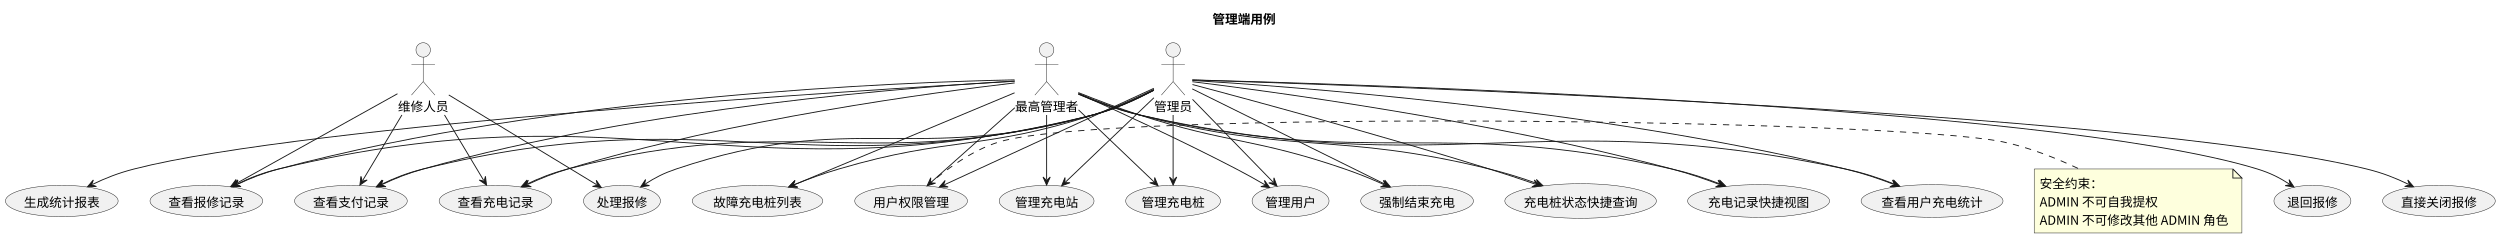
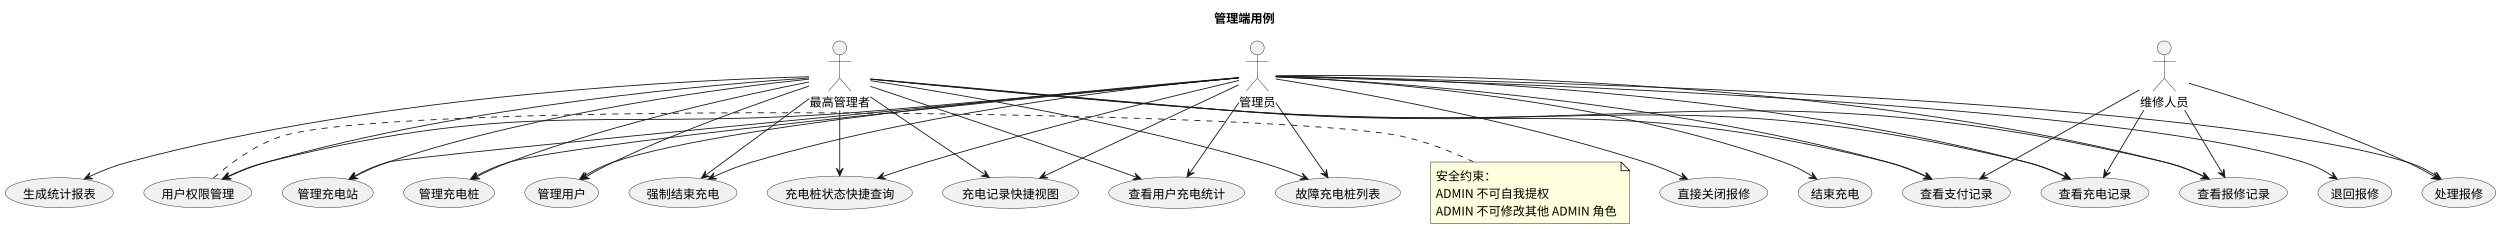
- <svg xmlns="http://www.w3.org/2000/svg" contentStyleType="text/css" data-diagram-type="DESCRIPTION" height="264px" preserveAspectRatio="none" style="width:2767px;height:264px;background:#FFFFFF;" version="1.1" viewBox="0 0 2767 264" width="2767px" zoomAndPan="magnify">
+ <svg xmlns="http://www.w3.org/2000/svg" contentStyleType="text/css" data-diagram-type="DESCRIPTION" height="264px" preserveAspectRatio="none" style="width:2886px;height:264px;background:#FFFFFF;" version="1.1" viewBox="0 0 2886 264" width="2886px" zoomAndPan="magnify">
  <defs />
  <g>
    <g class="title" data-source-line="3">
-       <text fill="#000000" font-family="Noto Sans CJK SC" font-size="14" font-weight="bold" lengthAdjust="spacing" textLength="70" x="1341.897" y="26.24">管理端用例</text>
+       <text fill="#000000" font-family="Noto Sans CJK SC" font-size="14" font-weight="bold" lengthAdjust="spacing" textLength="70" x="1401.498" y="26.24">管理端用例</text>
    </g>
    <g class="entity" data-entity="A" data-source-line="6" data-uid="ent0002" id="entity_A">
-       <ellipse cx="1298.4" cy="55.272" fill="#F1F1F1" rx="8" ry="8" style="stroke:#181818;stroke-width:0.5;" />
-       <path d="M1298.4,63.272 L1298.4,90.272 M1285.4,71.272 L1311.4,71.272 M1298.4,90.272 L1285.4,105.272 M1298.4,90.272 L1311.4,105.272" fill="none" style="stroke:#181818;stroke-width:0.5;" />
-       <text fill="#000000" font-family="Noto Sans CJK SC" font-size="14" lengthAdjust="spacing" textLength="42" x="1277.4" y="123.012">管理员</text>
+       <ellipse cx="1451.4" cy="55.272" fill="#F1F1F1" rx="8" ry="8" style="stroke:#181818;stroke-width:0.5;" />
+       <path d="M1451.4,63.272 L1451.4,90.272 M1438.4,71.272 L1464.4,71.272 M1451.4,90.272 L1438.4,105.272 M1451.4,90.272 L1464.4,105.272" fill="none" style="stroke:#181818;stroke-width:0.5;" />
+       <text fill="#000000" font-family="Noto Sans CJK SC" font-size="14" lengthAdjust="spacing" textLength="42" x="1430.4" y="123.012">管理员</text>
    </g>
    <g class="entity" data-entity="SA" data-source-line="7" data-uid="ent0003" id="entity_SA">
-       <ellipse cx="1158.4" cy="55.272" fill="#F1F1F1" rx="8" ry="8" style="stroke:#181818;stroke-width:0.5;" />
-       <path d="M1158.4,63.272 L1158.4,90.272 M1145.4,71.272 L1171.4,71.272 M1158.4,90.272 L1145.4,105.272 M1158.4,90.272 L1171.4,105.272" fill="none" style="stroke:#181818;stroke-width:0.5;" />
-       <text fill="#000000" font-family="Noto Sans CJK SC" font-size="14" lengthAdjust="spacing" textLength="70" x="1123.4" y="123.012">最高管理者</text>
+       <ellipse cx="969.4" cy="55.272" fill="#F1F1F1" rx="8" ry="8" style="stroke:#181818;stroke-width:0.5;" />
+       <path d="M969.4,63.272 L969.4,90.272 M956.4,71.272 L982.4,71.272 M969.4,90.272 L956.4,105.272 M969.4,90.272 L982.4,105.272" fill="none" style="stroke:#181818;stroke-width:0.5;" />
+       <text fill="#000000" font-family="Noto Sans CJK SC" font-size="14" lengthAdjust="spacing" textLength="70" x="934.4" y="123.012">最高管理者</text>
    </g>
    <g class="entity" data-entity="M" data-source-line="8" data-uid="ent0004" id="entity_M">
-       <ellipse cx="468.4" cy="55.272" fill="#F1F1F1" rx="8" ry="8" style="stroke:#181818;stroke-width:0.5;" />
-       <path d="M468.4,63.272 L468.4,90.272 M455.4,71.272 L481.4,71.272 M468.4,90.272 L455.4,105.272 M468.4,90.272 L481.4,105.272" fill="none" style="stroke:#181818;stroke-width:0.5;" />
-       <text fill="#000000" font-family="Noto Sans CJK SC" font-size="14" lengthAdjust="spacing" textLength="56" x="440.4" y="123.012">维修人员</text>
+       <ellipse cx="2498.4" cy="55.272" fill="#F1F1F1" rx="8" ry="8" style="stroke:#181818;stroke-width:0.5;" />
+       <path d="M2498.4,63.272 L2498.4,90.272 M2485.4,71.272 L2511.4,71.272 M2498.4,90.272 L2485.4,105.272 M2498.4,90.272 L2511.4,105.272" fill="none" style="stroke:#181818;stroke-width:0.5;" />
+       <text fill="#000000" font-family="Noto Sans CJK SC" font-size="14" lengthAdjust="spacing" textLength="56" x="2470.4" y="123.012">维修人员</text>
    </g>
    <g class="entity" data-entity="MS" data-source-line="10" data-uid="ent0005" id="entity_MS">
-       <ellipse cx="1158.397" cy="222.456" fill="#F1F1F1" rx="52.497" ry="17.334" style="stroke:#181818;stroke-width:0.5;" />
-       <text fill="#000000" font-family="Noto Sans CJK SC" font-size="14" lengthAdjust="spacing" textLength="70" x="1123.397" y="229.092">管理充电站</text>
+       <ellipse cx="378.397" cy="222.456" fill="#F1F1F1" rx="52.497" ry="17.334" style="stroke:#181818;stroke-width:0.5;" />
+       <text fill="#000000" font-family="Noto Sans CJK SC" font-size="14" lengthAdjust="spacing" textLength="70" x="343.397" y="229.092">管理充电站</text>
    </g>
    <g class="entity" data-entity="MC" data-source-line="11" data-uid="ent0006" id="entity_MC">
-       <ellipse cx="1298.397" cy="222.456" fill="#F1F1F1" rx="52.497" ry="17.334" style="stroke:#181818;stroke-width:0.5;" />
-       <text fill="#000000" font-family="Noto Sans CJK SC" font-size="14" lengthAdjust="spacing" textLength="70" x="1263.397" y="229.092">管理充电桩</text>
+       <ellipse cx="518.397" cy="222.456" fill="#F1F1F1" rx="52.497" ry="17.334" style="stroke:#181818;stroke-width:0.5;" />
+       <text fill="#000000" font-family="Noto Sans CJK SC" font-size="14" lengthAdjust="spacing" textLength="70" x="483.397" y="229.092">管理充电桩</text>
    </g>
    <g class="entity" data-entity="MU" data-source-line="12" data-uid="ent0007" id="entity_MU">
-       <ellipse cx="1428.398" cy="222.456" fill="#F1F1F1" rx="42.598" ry="17.334" style="stroke:#181818;stroke-width:0.5;" />
-       <text fill="#000000" font-family="Noto Sans CJK SC" font-size="14" lengthAdjust="spacing" textLength="56" x="1400.398" y="229.092">管理用户</text>
+       <ellipse cx="648.398" cy="222.456" fill="#F1F1F1" rx="42.598" ry="17.334" style="stroke:#181818;stroke-width:0.5;" />
+       <text fill="#000000" font-family="Noto Sans CJK SC" font-size="14" lengthAdjust="spacing" textLength="56" x="620.398" y="229.092">管理用户</text>
    </g>
    <g class="entity" data-entity="PM" data-source-line="13" data-uid="ent0008" id="entity_PM">
-       <ellipse cx="1008.397" cy="222.456" fill="#F1F1F1" rx="62.397" ry="17.334" style="stroke:#181818;stroke-width:0.5;" />
-       <text fill="#000000" font-family="Noto Sans CJK SC" font-size="14" lengthAdjust="spacing" textLength="84" x="966.397" y="229.092">用户权限管理</text>
+       <ellipse cx="228.397" cy="222.456" fill="#F1F1F1" rx="62.397" ry="17.334" style="stroke:#181818;stroke-width:0.5;" />
+       <text fill="#000000" font-family="Noto Sans CJK SC" font-size="14" lengthAdjust="spacing" textLength="84" x="186.397" y="229.092">用户权限管理</text>
    </g>
    <g class="entity" data-entity="GMN9" data-source-line="14" data-uid="ent0010" id="entity_GMN9">
-       <path d="M2251.46,187.042 L2251.46,257.858 L2481.339,257.858 L2481.339,197.042 L2471.339,187.042 L2251.46,187.042" fill="#FEFFDD" style="stroke:#181818;stroke-width:0.5;" />
-       <path d="M2471.339,187.042 L2471.339,197.042 L2481.339,197.042 L2471.339,187.042" fill="#FEFFDD" style="stroke:#181818;stroke-width:1;" />
-       <text fill="#000000" font-family="Noto Sans CJK SC" font-size="14" lengthAdjust="spacing" textLength="70" x="2257.46" y="208.282">安全约束：</text>
-       <text fill="#000000" font-family="Noto Sans CJK SC" font-size="14" lengthAdjust="spacing" textLength="130.871" x="2257.46" y="228.554">ADMIN 不可自我提权</text>
-       <text fill="#000000" font-family="Noto Sans CJK SC" font-size="14" lengthAdjust="spacing" textLength="208.879" x="2257.46" y="248.826">ADMIN 不可修改其他 ADMIN 角色</text>
+       <path d="M1651.46,187.042 L1651.46,257.858 L1881.339,257.858 L1881.339,197.042 L1871.339,187.042 L1651.46,187.042" fill="#FEFFDD" style="stroke:#181818;stroke-width:0.5;" />
+       <path d="M1871.339,187.042 L1871.339,197.042 L1881.339,197.042 L1871.339,187.042" fill="#FEFFDD" style="stroke:#181818;stroke-width:1;" />
+       <text fill="#000000" font-family="Noto Sans CJK SC" font-size="14" lengthAdjust="spacing" textLength="70" x="1657.46" y="208.282">安全约束：</text>
+       <text fill="#000000" font-family="Noto Sans CJK SC" font-size="14" lengthAdjust="spacing" textLength="130.871" x="1657.46" y="228.554">ADMIN 不可自我提权</text>
+       <text fill="#000000" font-family="Noto Sans CJK SC" font-size="14" lengthAdjust="spacing" textLength="208.879" x="1657.46" y="248.826">ADMIN 不可修改其他 ADMIN 角色</text>
    </g>
    <g class="entity" data-entity="HR" data-source-line="15" data-uid="ent0012" id="entity_HR">
-       <ellipse cx="688.398" cy="222.456" fill="#F1F1F1" rx="42.598" ry="17.334" style="stroke:#181818;stroke-width:0.5;" />
-       <text fill="#000000" font-family="Noto Sans CJK SC" font-size="14" lengthAdjust="spacing" textLength="56" x="660.398" y="229.092">处理报修</text>
+       <ellipse cx="2838.398" cy="222.456" fill="#F1F1F1" rx="42.598" ry="17.334" style="stroke:#181818;stroke-width:0.5;" />
+       <text fill="#000000" font-family="Noto Sans CJK SC" font-size="14" lengthAdjust="spacing" textLength="56" x="2810.398" y="229.092">处理报修</text>
    </g>
    <g class="entity" data-entity="DCR" data-source-line="16" data-uid="ent0013" id="entity_DCR">
-       <ellipse cx="2699.397" cy="222.456" fill="#F1F1F1" rx="62.397" ry="17.334" style="stroke:#181818;stroke-width:0.5;" />
-       <text fill="#000000" font-family="Noto Sans CJK SC" font-size="14" lengthAdjust="spacing" textLength="84" x="2657.397" y="229.092">直接关闭报修</text>
+       <ellipse cx="1978.397" cy="222.456" fill="#F1F1F1" rx="62.397" ry="17.334" style="stroke:#181818;stroke-width:0.5;" />
+       <text fill="#000000" font-family="Noto Sans CJK SC" font-size="14" lengthAdjust="spacing" textLength="84" x="1936.397" y="229.092">直接关闭报修</text>
    </g>
    <g class="entity" data-entity="VR" data-source-line="17" data-uid="ent0014" id="entity_VR">
-       <ellipse cx="228.397" cy="222.456" fill="#F1F1F1" rx="62.397" ry="17.334" style="stroke:#181818;stroke-width:0.5;" />
-       <text fill="#000000" font-family="Noto Sans CJK SC" font-size="14" lengthAdjust="spacing" textLength="84" x="186.397" y="229.092">查看报修记录</text>
+       <ellipse cx="2578.397" cy="222.456" fill="#F1F1F1" rx="62.397" ry="17.334" style="stroke:#181818;stroke-width:0.5;" />
+       <text fill="#000000" font-family="Noto Sans CJK SC" font-size="14" lengthAdjust="spacing" textLength="84" x="2536.397" y="229.092">查看报修记录</text>
    </g>
    <g class="entity" data-entity="FSC" data-source-line="18" data-uid="ent0015" id="entity_FSC">
-       <ellipse cx="1568.397" cy="222.456" fill="#F1F1F1" rx="62.397" ry="17.334" style="stroke:#181818;stroke-width:0.5;" />
-       <text fill="#000000" font-family="Noto Sans CJK SC" font-size="14" lengthAdjust="spacing" textLength="84" x="1526.397" y="229.092">强制结束充电</text>
-     </g>
-     <g class="entity" data-entity="GS" data-source-line="19" data-uid="ent0016" id="entity_GS">
+       <ellipse cx="788.397" cy="222.456" fill="#F1F1F1" rx="62.397" ry="17.334" style="stroke:#181818;stroke-width:0.5;" />
+       <text fill="#000000" font-family="Noto Sans CJK SC" font-size="14" lengthAdjust="spacing" textLength="84" x="746.397" y="229.092">强制结束充电</text>
+     </g>
+     <g class="entity" data-entity="EC" data-source-line="19" data-uid="ent0016" id="entity_EC">
+       <ellipse cx="2118.398" cy="222.456" fill="#F1F1F1" rx="42.598" ry="17.334" style="stroke:#181818;stroke-width:0.5;" />
+       <text fill="#000000" font-family="Noto Sans CJK SC" font-size="14" lengthAdjust="spacing" textLength="56" x="2090.398" y="229.092">结束充电</text>
+     </g>
+     <g class="entity" data-entity="GS" data-source-line="20" data-uid="ent0017" id="entity_GS">
      <ellipse cx="68.397" cy="222.456" fill="#F1F1F1" rx="62.397" ry="17.334" style="stroke:#181818;stroke-width:0.5;" />
      <text fill="#000000" font-family="Noto Sans CJK SC" font-size="14" lengthAdjust="spacing" textLength="84" x="26.397" y="229.092">生成统计报表</text>
    </g>
-     <g class="entity" data-entity="QC" data-source-line="20" data-uid="ent0017" id="entity_QC">
-       <ellipse cx="1749.404" cy="222.453" fill="#F1F1F1" rx="83.854" ry="19.171" style="stroke:#181818;stroke-width:0.5;" />
-       <text fill="#000000" font-family="Noto Sans CJK SC" font-size="14" lengthAdjust="spacing" textLength="125.999" x="1686.405" y="229.089">充电桩状态快捷查询</text>
-     </g>
-     <g class="entity" data-entity="QV" data-source-line="21" data-uid="ent0018" id="entity_QV">
-       <ellipse cx="1946.398" cy="222.447" fill="#F1F1F1" rx="78.528" ry="18.105" style="stroke:#181818;stroke-width:0.5;" />
-       <text fill="#000000" font-family="Noto Sans CJK SC" font-size="14" lengthAdjust="spacing" textLength="111.999" x="1890.398" y="229.083">充电记录快捷视图</text>
-     </g>
-     <g class="entity" data-entity="VPR" data-source-line="22" data-uid="ent0019" id="entity_VPR">
-       <ellipse cx="388.397" cy="222.456" fill="#F1F1F1" rx="62.397" ry="17.334" style="stroke:#181818;stroke-width:0.5;" />
-       <text fill="#000000" font-family="Noto Sans CJK SC" font-size="14" lengthAdjust="spacing" textLength="84" x="346.397" y="229.092">查看支付记录</text>
-     </g>
-     <g class="entity" data-entity="VCR" data-source-line="23" data-uid="ent0020" id="entity_VCR">
-       <ellipse cx="548.397" cy="222.456" fill="#F1F1F1" rx="62.397" ry="17.334" style="stroke:#181818;stroke-width:0.5;" />
-       <text fill="#000000" font-family="Noto Sans CJK SC" font-size="14" lengthAdjust="spacing" textLength="84" x="506.397" y="229.092">查看充电记录</text>
-     </g>
-     <g class="entity" data-entity="UCS" data-source-line="24" data-uid="ent0021" id="entity_UCS">
-       <ellipse cx="2138.398" cy="222.447" fill="#F1F1F1" rx="78.528" ry="18.105" style="stroke:#181818;stroke-width:0.5;" />
-       <text fill="#000000" font-family="Noto Sans CJK SC" font-size="14" lengthAdjust="spacing" textLength="111.999" x="2082.398" y="229.083">查看用户充电统计</text>
-     </g>
-     <g class="entity" data-entity="FCL" data-source-line="25" data-uid="ent0022" id="entity_FCL">
-       <ellipse cx="838.396" cy="222.456" fill="#F1F1F1" rx="72.296" ry="17.334" style="stroke:#181818;stroke-width:0.5;" />
-       <text fill="#000000" font-family="Noto Sans CJK SC" font-size="14" lengthAdjust="spacing" textLength="98" x="789.396" y="229.092">故障充电桩列表</text>
-     </g>
-     <g class="entity" data-entity="RR" data-source-line="26" data-uid="ent0023" id="entity_RR">
-       <ellipse cx="2559.398" cy="222.456" fill="#F1F1F1" rx="42.598" ry="17.334" style="stroke:#181818;stroke-width:0.5;" />
-       <text fill="#000000" font-family="Noto Sans CJK SC" font-size="14" lengthAdjust="spacing" textLength="56" x="2531.398" y="229.092">退回报修</text>
+     <g class="entity" data-entity="QC" data-source-line="21" data-uid="ent0018" id="entity_QC">
+       <ellipse cx="969.404" cy="222.453" fill="#F1F1F1" rx="83.854" ry="19.171" style="stroke:#181818;stroke-width:0.5;" />
+       <text fill="#000000" font-family="Noto Sans CJK SC" font-size="14" lengthAdjust="spacing" textLength="125.999" x="906.404" y="229.089">充电桩状态快捷查询</text>
+     </g>
+     <g class="entity" data-entity="QV" data-source-line="22" data-uid="ent0019" id="entity_QV">
+       <ellipse cx="1166.398" cy="222.447" fill="#F1F1F1" rx="78.528" ry="18.105" style="stroke:#181818;stroke-width:0.5;" />
+       <text fill="#000000" font-family="Noto Sans CJK SC" font-size="14" lengthAdjust="spacing" textLength="111.999" x="1110.398" y="229.083">充电记录快捷视图</text>
+     </g>
+     <g class="entity" data-entity="VPR" data-source-line="23" data-uid="ent0020" id="entity_VPR">
+       <ellipse cx="2258.397" cy="222.456" fill="#F1F1F1" rx="62.397" ry="17.334" style="stroke:#181818;stroke-width:0.5;" />
+       <text fill="#000000" font-family="Noto Sans CJK SC" font-size="14" lengthAdjust="spacing" textLength="84" x="2216.397" y="229.092">查看支付记录</text>
+     </g>
+     <g class="entity" data-entity="VCR" data-source-line="24" data-uid="ent0021" id="entity_VCR">
+       <ellipse cx="2418.397" cy="222.456" fill="#F1F1F1" rx="62.397" ry="17.334" style="stroke:#181818;stroke-width:0.5;" />
+       <text fill="#000000" font-family="Noto Sans CJK SC" font-size="14" lengthAdjust="spacing" textLength="84" x="2376.397" y="229.092">查看充电记录</text>
+     </g>
+     <g class="entity" data-entity="UCS" data-source-line="25" data-uid="ent0022" id="entity_UCS">
+       <ellipse cx="1358.398" cy="222.447" fill="#F1F1F1" rx="78.528" ry="18.105" style="stroke:#181818;stroke-width:0.5;" />
+       <text fill="#000000" font-family="Noto Sans CJK SC" font-size="14" lengthAdjust="spacing" textLength="111.999" x="1302.398" y="229.083">查看用户充电统计</text>
+     </g>
+     <g class="entity" data-entity="FCL" data-source-line="26" data-uid="ent0023" id="entity_FCL">
+       <ellipse cx="1544.396" cy="222.456" fill="#F1F1F1" rx="72.296" ry="17.334" style="stroke:#181818;stroke-width:0.5;" />
+       <text fill="#000000" font-family="Noto Sans CJK SC" font-size="14" lengthAdjust="spacing" textLength="98" x="1495.396" y="229.092">故障充电桩列表</text>
+     </g>
+     <g class="entity" data-entity="RR" data-source-line="27" data-uid="ent0024" id="entity_RR">
+       <ellipse cx="2718.398" cy="222.456" fill="#F1F1F1" rx="42.598" ry="17.334" style="stroke:#181818;stroke-width:0.5;" />
+       <text fill="#000000" font-family="Noto Sans CJK SC" font-size="14" lengthAdjust="spacing" textLength="56" x="2690.398" y="229.092">退回报修</text>
    </g>
    <g class="link" data-entity-1="PM" data-entity-2="GMN9" data-source-line="14" data-uid="lnk11" id="link_PM_GMN9">
-       <path d="M1026.43,205.462 C1044.79,189.432 1074.89,166.482 1105.9,157.042 C1223.99,121.102 2096.07,131.772 2216.9,157.042 C2245.46,163.022 2275.24,174.772 2300.63,186.692" fill="none" id="PM-GMN9" style="stroke:#181818;stroke-width:1;stroke-dasharray:7,7;" />
-     </g>
-     <g class="link" data-entity-1="A" data-entity-2="MS" data-source-line="28" data-uid="lnk24" id="link_A_MS">
-       <path d="M1277.13,108.192 C1249.14,134.902 1204.831,177.16 1179.371,201.45" fill="none" id="A-to-MS" style="stroke:#181818;stroke-width:1;" />
-       <polygon fill="#181818" points="1175.03,205.592,1184.303,202.274,1178.648,202.141,1178.781,196.485,1175.03,205.592" style="stroke:#181818;stroke-width:1;" />
-     </g>
-     <g class="link" data-entity-1="A" data-entity-2="MC" data-source-line="29" data-uid="lnk25" id="link_A_MC">
-       <path d="M1298.4,127.252 C1298.4,153.102 1298.4,179.592 1298.4,198.882" fill="none" id="A-to-MC" style="stroke:#181818;stroke-width:1;" />
-       <polygon fill="#181818" points="1298.4,204.882,1302.4,195.882,1298.4,199.882,1294.4,195.882,1298.4,204.882" style="stroke:#181818;stroke-width:1;" />
-     </g>
-     <g class="link" data-entity-1="A" data-entity-2="MU" data-source-line="30" data-uid="lnk26" id="link_A_MU">
-       <path d="M1319.86,109.962 C1346.26,137.072 1386.195,178.102 1409.205,201.742" fill="none" id="A-to-MU" style="stroke:#181818;stroke-width:1;" />
-       <polygon fill="#181818" points="1413.39,206.042,1409.979,196.803,1409.902,202.459,1404.246,202.383,1413.39,206.042" style="stroke:#181818;stroke-width:1;" />
-     </g>
-     <g class="link" data-entity-1="A" data-entity-2="PM" data-source-line="31" data-uid="lnk27" id="link_A_PM">
-       <path d="M1277.07,97.732 C1226.45,121.042 1104.3,177.292 1045.02,204.592" fill="none" id="A-to-PM" style="stroke:#181818;stroke-width:1;" />
-       <polygon fill="#181818" points="1039.57,207.102,1049.418,206.97,1044.111,205.01,1046.072,199.704,1039.57,207.102" style="stroke:#181818;stroke-width:1;" />
-     </g>
-     <g class="link" data-entity-1="A" data-entity-2="HR" data-source-line="32" data-uid="lnk28" id="link_A_HR">
-       <path d="M1276.99,99.542 C1259.56,108.482 1234.06,120.402 1210.4,127.042 C1011.05,183.032 944.62,120.952 748.4,187.042 C734.51,191.722 725.295,196.519 714.145,203.649" fill="none" id="A-to-HR" style="stroke:#181818;stroke-width:1;" />
-       <polygon fill="#181818" points="709.09,206.882,718.827,205.403,713.302,204.188,714.517,198.663,709.09,206.882" style="stroke:#181818;stroke-width:1;" />
-     </g>
-     <g class="link" data-entity-1="A" data-entity-2="DCR" data-source-line="33" data-uid="lnk29" id="link_A_DCR">
-       <path d="M1319.72,88.542 C1468.87,93.132 2357.78,122.872 2619.4,187.042 C2637.31,191.442 2650.91,196.867 2665.9,204.057" fill="none" id="A-to-DCR" style="stroke:#181818;stroke-width:1;" />
-       <polygon fill="#181818" points="2671.31,206.652,2664.925,199.153,2666.802,204.489,2661.465,206.366,2671.31,206.652" style="stroke:#181818;stroke-width:1;" />
-     </g>
-     <g class="link" data-entity-1="A" data-entity-2="VR" data-source-line="34" data-uid="lnk30" id="link_A_VR">
-       <path d="M1277.1,99.942 C1259.73,109.122 1234.26,121.142 1210.4,127.042 C820.37,223.502 699.01,92.992 308.4,187.042 C290.46,191.362 276.856,196.78 261.876,203.99" fill="none" id="A-to-VR" style="stroke:#181818;stroke-width:1;" />
-       <polygon fill="#181818" points="256.47,206.592,266.314,206.293,260.975,204.423,262.845,199.084,256.47,206.592" style="stroke:#181818;stroke-width:1;" />
-     </g>
-     <g class="link" data-entity-1="A" data-entity-2="FSC" data-source-line="35" data-uid="lnk31" id="link_A_FSC">
-       <path d="M1319.58,98.392 C1367.44,122.062 1478.631,177.063 1533.522,204.203" fill="none" id="A-to-FSC" style="stroke:#181818;stroke-width:1;" />
-       <polygon fill="#181818" points="1538.9,206.862,1532.605,199.287,1534.418,204.646,1529.059,206.458,1538.9,206.862" style="stroke:#181818;stroke-width:1;" />
-     </g>
-     <g class="link" data-entity-1="A" data-entity-2="VPR" data-source-line="36" data-uid="lnk32" id="link_A_VPR">
-       <path d="M1277.08,99.852 C1259.69,108.972 1234.21,120.972 1210.4,127.042 C889.79,208.762 789.5,107.302 468.4,187.042 C450.5,191.492 436.902,196.921 421.902,204.101" fill="none" id="A-to-VPR" style="stroke:#181818;stroke-width:1;" />
-       <polygon fill="#181818" points="416.49,206.692,426.335,206.414,421,204.533,422.881,199.198,416.49,206.692" style="stroke:#181818;stroke-width:1;" />
-     </g>
-     <g class="link" data-entity-1="A" data-entity-2="QC" data-source-line="37" data-uid="lnk33" id="link_A_QC">
-       <path d="M1319.82,93.562 C1374.71,108.122 1524.8,148.512 1648.4,187.042 C1667.14,192.892 1682.009,197.833 1699.639,203.923" fill="none" id="A-to-QC" style="stroke:#181818;stroke-width:1;" />
-       <polygon fill="#181818" points="1705.31,205.882,1698.109,199.163,1700.584,204.249,1695.497,206.724,1705.31,205.882" style="stroke:#181818;stroke-width:1;" />
-     </g>
-     <g class="link" data-entity-1="A" data-entity-2="QV" data-source-line="38" data-uid="lnk34" id="link_A_QV">
-       <path d="M1319.73,90.442 C1393.92,99.512 1647.2,132.792 1850.4,187.042 C1869.9,192.252 1885.457,197.523 1902.937,204.123" fill="none" id="A-to-QV" style="stroke:#181818;stroke-width:1;" />
-       <polygon fill="#181818" points="1908.55,206.242,1901.543,199.321,1903.872,204.476,1898.717,206.805,1908.55,206.242" style="stroke:#181818;stroke-width:1;" />
-     </g>
-     <g class="link" data-entity-1="A" data-entity-2="VCR" data-source-line="39" data-uid="lnk35" id="link_A_VCR">
-       <path d="M1277.04,99.712 C1259.64,108.752 1234.15,120.712 1210.4,127.042 C959.14,194.042 880.06,121.592 628.4,187.042 C610.69,191.652 597.271,197.021 582.321,204.111" fill="none" id="A-to-VCR" style="stroke:#181818;stroke-width:1;" />
-       <polygon fill="#181818" points="576.9,206.682,586.746,206.44,581.418,204.539,583.318,199.211,576.9,206.682" style="stroke:#181818;stroke-width:1;" />
-     </g>
-     <g class="link" data-entity-1="A" data-entity-2="UCS" data-source-line="40" data-uid="lnk36" id="link_A_UCS">
-       <path d="M1319.71,89.092 C1409.02,94.412 1761.6,118.832 2042.4,187.042 C2062.35,191.892 2078.34,197.258 2095.97,204.038" fill="none" id="A-to-UCS" style="stroke:#181818;stroke-width:1;" />
-       <polygon fill="#181818" points="2101.57,206.192,2094.606,199.228,2096.903,204.397,2091.734,206.695,2101.57,206.192" style="stroke:#181818;stroke-width:1;" />
-     </g>
-     <g class="link" data-entity-1="A" data-entity-2="RR" data-source-line="41" data-uid="lnk37" id="link_A_RR">
-       <path d="M1319.62,88.422 C1460.78,92.022 2265.35,115.462 2498.4,187.042 C2512.81,191.472 2522.517,196.447 2533.907,203.738" fill="none" id="A-to-RR" style="stroke:#181818;stroke-width:1;" />
-       <polygon fill="#181818" points="2538.96,206.972,2533.536,198.751,2534.749,204.276,2529.223,205.489,2538.96,206.972" style="stroke:#181818;stroke-width:1;" />
-     </g>
-     <g class="link" data-entity-1="A" data-entity-2="FCL" data-source-line="42" data-uid="lnk38" id="link_A_FCL">
-       <path d="M1277.19,98.852 C1259.67,107.512 1233.93,119.402 1210.4,127.042 C1088.53,166.632 1051.28,150.722 928.4,187.042 C909.79,192.542 895.129,197.898 878.578,204.538" fill="none" id="A-to-FCL" style="stroke:#181818;stroke-width:1;" />
-       <polygon fill="#181818" points="873.01,206.772,882.852,207.133,877.65,204.91,879.873,199.708,873.01,206.772" style="stroke:#181818;stroke-width:1;" />
-     </g>
-     <g class="link" data-entity-1="SA" data-entity-2="FCL" data-source-line="43" data-uid="lnk39" id="link_SA_FCL">
-       <path d="M1122.93,102.712 C1061.09,128.522 939.847,179.111 878.587,204.681" fill="none" id="SA-to-FCL" style="stroke:#181818;stroke-width:1;" />
-       <polygon fill="#181818" points="873.05,206.992,882.896,207.216,877.664,205.066,879.815,199.834,873.05,206.992" style="stroke:#181818;stroke-width:1;" />
-     </g>
-     <g class="link" data-entity-1="SA" data-entity-2="MS" data-source-line="44" data-uid="lnk40" id="link_SA_MS">
-       <path d="M1158.4,127.252 C1158.4,153.102 1158.4,179.592 1158.4,198.882" fill="none" id="SA-to-MS" style="stroke:#181818;stroke-width:1;" />
-       <polygon fill="#181818" points="1158.4,204.882,1162.4,195.882,1158.4,199.882,1154.4,195.882,1158.4,204.882" style="stroke:#181818;stroke-width:1;" />
-     </g>
-     <g class="link" data-entity-1="SA" data-entity-2="MC" data-source-line="45" data-uid="lnk41" id="link_SA_MC">
-       <path d="M1193.72,121.612 C1221.91,148.502 1255.798,180.821 1277.398,201.421" fill="none" id="SA-to-MC" style="stroke:#181818;stroke-width:1;" />
-       <polygon fill="#181818" points="1281.74,205.562,1277.988,196.456,1278.122,202.111,1272.466,202.245,1281.74,205.562" style="stroke:#181818;stroke-width:1;" />
-     </g>
-     <g class="link" data-entity-1="SA" data-entity-2="PM" data-source-line="46" data-uid="lnk42" id="link_SA_PM">
-       <path d="M1123.23,119.222 C1092.75,146.362 1054.381,180.512 1030.581,201.702" fill="none" id="SA-to-PM" style="stroke:#181818;stroke-width:1;" />
-       <polygon fill="#181818" points="1026.1,205.692,1035.482,202.695,1029.834,202.367,1030.162,196.72,1026.1,205.692" style="stroke:#181818;stroke-width:1;" />
-     </g>
-     <g class="link" data-entity-1="SA" data-entity-2="MU" data-source-line="47" data-uid="lnk43" id="link_SA_MU">
-       <path d="M1193.74,103.562 C1235.82,122.422 1307.99,155.532 1368.4,187.042 C1380.75,193.492 1389.04,198.134 1400.09,204.594" fill="none" id="SA-to-MU" style="stroke:#181818;stroke-width:1;" />
-       <polygon fill="#181818" points="1405.27,207.622,1399.519,199.626,1400.954,205.098,1395.482,206.533,1405.27,207.622" style="stroke:#181818;stroke-width:1;" />
-     </g>
-     <g class="link" data-entity-1="SA" data-entity-2="VPR" data-source-line="48" data-uid="lnk44" id="link_SA_VPR">
-       <path d="M1123.26,89.692 C1020.62,95.582 713.03,118.172 468.4,187.042 C450.93,191.962 437.695,197.29 422.795,204.26" fill="none" id="SA-to-VPR" style="stroke:#181818;stroke-width:1;" />
-       <polygon fill="#181818" points="417.36,206.802,427.207,206.612,421.889,204.683,423.817,199.365,417.36,206.802" style="stroke:#181818;stroke-width:1;" />
-     </g>
-     <g class="link" data-entity-1="SA" data-entity-2="VR" data-source-line="49" data-uid="lnk45" id="link_SA_VR">
-       <path d="M1122.9,88.392 C1004.97,90.772 616.27,104.772 308.4,187.042 C290.72,191.772 277.304,197.147 262.354,204.217" fill="none" id="SA-to-VR" style="stroke:#181818;stroke-width:1;" />
-       <polygon fill="#181818" points="256.93,206.782,266.776,206.55,261.45,204.644,263.356,199.318,256.93,206.782" style="stroke:#181818;stroke-width:1;" />
-     </g>
-     <g class="link" data-entity-1="SA" data-entity-2="GS" data-source-line="50" data-uid="lnk46" id="link_SA_GS">
-       <path d="M1122.91,89.922 C966.64,99.022 339.07,137.952 148.4,187.042 C130.68,191.612 117.26,196.968 102.31,204.068" fill="none" id="SA-to-GS" style="stroke:#181818;stroke-width:1;" />
-       <polygon fill="#181818" points="96.89,206.642,106.736,206.394,101.406,204.497,103.304,199.168,96.89,206.642" style="stroke:#181818;stroke-width:1;" />
-     </g>
-     <g class="link" data-entity-1="SA" data-entity-2="FSC" data-source-line="51" data-uid="lnk47" id="link_SA_FSC">
-       <path d="M1193.46,102.452 C1212.98,110.272 1237.83,119.772 1260.4,127.042 C1360.13,159.192 1389.33,152.922 1488.4,187.042 C1504.98,192.762 1517.486,197.906 1532.196,204.506" fill="none" id="SA-to-FSC" style="stroke:#181818;stroke-width:1;" />
-       <polygon fill="#181818" points="1537.67,206.962,1531.096,199.628,1533.108,204.915,1527.821,206.927,1537.67,206.962" style="stroke:#181818;stroke-width:1;" />
-     </g>
-     <g class="link" data-entity-1="SA" data-entity-2="QC" data-source-line="52" data-uid="lnk48" id="link_SA_QC">
-       <path d="M1193.66,103.572 C1213.03,111.632 1237.67,121.002 1260.4,127.042 C1429.03,171.892 1478.94,145.422 1648.4,187.042 C1668.19,191.912 1683.972,196.918 1701.972,203.368" fill="none" id="SA-to-QC" style="stroke:#181818;stroke-width:1;" />
-       <polygon fill="#181818" points="1707.62,205.392,1700.497,198.59,1702.913,203.705,1697.798,206.121,1707.62,205.392" style="stroke:#181818;stroke-width:1;" />
-     </g>
-     <g class="link" data-entity-1="SA" data-entity-2="QV" data-source-line="53" data-uid="lnk49" id="link_SA_QV">
-       <path d="M1193.54,104.052 C1212.87,112.242 1237.52,121.592 1260.4,127.042 C1516.8,188.122 1593.33,128.822 1850.4,187.042 C1870.6,191.622 1886.798,197.028 1904.498,203.908" fill="none" id="SA-to-QV" style="stroke:#181818;stroke-width:1;" />
-       <polygon fill="#181818" points="1910.09,206.082,1903.151,199.093,1905.43,204.27,1900.252,206.549,1910.09,206.082" style="stroke:#181818;stroke-width:1;" />
-     </g>
-     <g class="link" data-entity-1="SA" data-entity-2="VCR" data-source-line="54" data-uid="lnk50" id="link_SA_VCR">
-       <path d="M1123.03,91.782 C1036.93,101.792 810.19,131.702 628.4,187.042 C611.33,192.242 598.451,197.454 583.651,204.264" fill="none" id="SA-to-VCR" style="stroke:#181818;stroke-width:1;" />
-       <polygon fill="#181818" points="578.2,206.772,588.048,206.644,582.742,204.682,584.704,199.376,578.2,206.772" style="stroke:#181818;stroke-width:1;" />
-     </g>
-     <g class="link" data-entity-1="SA" data-entity-2="UCS" data-source-line="55" data-uid="lnk51" id="link_SA_UCS">
-       <path d="M1193.49,104.272 C1212.8,112.532 1237.45,121.882 1260.4,127.042 C1600.46,203.612 1701.5,114.262 2042.4,187.042 C2062.83,191.412 2079.235,196.868 2097.005,203.848" fill="none" id="SA-to-UCS" style="stroke:#181818;stroke-width:1;" />
-       <polygon fill="#181818" points="2102.59,206.042,2095.675,199.028,2097.936,204.214,2092.751,206.475,2102.59,206.042" style="stroke:#181818;stroke-width:1;" />
-     </g>
-     <g class="link" data-entity-1="M" data-entity-2="HR" data-source-line="56" data-uid="lnk52" id="link_M_HR">
-       <path d="M496.71,105.092 C540.81,131.862 619.911,179.878 660.411,204.468" fill="none" id="M-to-HR" style="stroke:#181818;stroke-width:1;" />
-       <polygon fill="#181818" points="665.54,207.582,659.923,199.492,661.266,204.987,655.771,206.33,665.54,207.582" style="stroke:#181818;stroke-width:1;" />
-     </g>
-     <g class="link" data-entity-1="M" data-entity-2="VR" data-source-line="57" data-uid="lnk53" id="link_M_VR">
-       <path d="M439.92,103.752 C393.24,129.732 306.283,178.114 260.603,203.534" fill="none" id="M-to-VR" style="stroke:#181818;stroke-width:1;" />
-       <polygon fill="#181818" points="255.36,206.452,265.169,205.571,259.729,204.021,261.279,198.58,255.36,206.452" style="stroke:#181818;stroke-width:1;" />
-     </g>
-     <g class="link" data-entity-1="M" data-entity-2="VPR" data-source-line="58" data-uid="lnk54" id="link_M_VPR">
-       <path d="M444.83,127.252 C429.34,153.102 412.962,180.444 401.412,199.734" fill="none" id="M-to-VPR" style="stroke:#181818;stroke-width:1;" />
-       <polygon fill="#181818" points="398.33,204.882,406.385,199.215,400.899,200.592,399.522,195.105,398.33,204.882" style="stroke:#181818;stroke-width:1;" />
-     </g>
-     <g class="link" data-entity-1="M" data-entity-2="VCR" data-source-line="59" data-uid="lnk55" id="link_M_VCR">
-       <path d="M491.97,127.252 C507.45,153.102 523.838,180.444 535.388,199.734" fill="none" id="M-to-VCR" style="stroke:#181818;stroke-width:1;" />
-       <polygon fill="#181818" points="538.47,204.882,537.279,195.105,535.901,200.592,530.415,199.215,538.47,204.882" style="stroke:#181818;stroke-width:1;" />
+       <path d="M246.43,205.462 C264.79,189.432 294.89,166.482 325.9,157.042 C463.13,115.282 1476.49,127.672 1616.9,157.042 C1645.46,163.022 1675.24,174.772 1700.63,186.692" fill="none" id="PM-GMN9" style="stroke:#181818;stroke-width:1;stroke-dasharray:7,7;" />
+     </g>
+     <g class="link" data-entity-1="A" data-entity-2="MS" data-source-line="29" data-uid="lnk25" id="link_A_MS">
+       <path d="M1430.08,89.912 C1287.15,103.342 472.95,180.042 448.4,187.042 C432.51,191.572 421.132,196.719 408.062,203.879" fill="none" id="A-to-MS" style="stroke:#181818;stroke-width:1;" />
+       <polygon fill="#181818" points="402.8,206.762,412.615,205.946,407.185,204.36,408.771,198.93,402.8,206.762" style="stroke:#181818;stroke-width:1;" />
+     </g>
+     <g class="link" data-entity-1="A" data-entity-2="MC" data-source-line="30" data-uid="lnk26" id="link_A_MC">
+       <path d="M1430.3,89.902 C1306.02,101.662 671.87,162.532 588.4,187.042 C572.68,191.662 561.45,196.734 548.42,203.824" fill="none" id="A-to-MC" style="stroke:#181818;stroke-width:1;" />
+       <polygon fill="#181818" points="543.15,206.692,552.967,205.904,547.542,204.302,549.144,198.877,543.15,206.692" style="stroke:#181818;stroke-width:1;" />
+     </g>
+     <g class="link" data-entity-1="A" data-entity-2="MU" data-source-line="31" data-uid="lnk27" id="link_A_MU">
+       <path d="M1429.99,89.642 C1323.24,98.452 848.14,139.702 708.4,187.042 C694.52,191.752 685.296,196.551 674.156,203.671" fill="none" id="A-to-MU" style="stroke:#181818;stroke-width:1;" />
+       <polygon fill="#181818" points="669.1,206.902,678.838,205.425,673.313,204.209,674.529,198.685,669.1,206.902" style="stroke:#181818;stroke-width:1;" />
+     </g>
+     <g class="link" data-entity-1="A" data-entity-2="PM" data-source-line="32" data-uid="lnk28" id="link_A_PM">
+       <path d="M1429.93,89.912 C1367.11,95.772 1178.22,113.312 1021.4,127.042 C704.6,154.792 616.9,109.892 308.4,187.042 C290.5,191.522 276.901,196.95 261.911,204.13" fill="none" id="A-to-PM" style="stroke:#181818;stroke-width:1;" />
+       <polygon fill="#181818" points="256.5,206.722,266.345,206.441,261.009,204.562,262.889,199.226,256.5,206.722" style="stroke:#181818;stroke-width:1;" />
+     </g>
+     <g class="link" data-entity-1="A" data-entity-2="HR" data-source-line="33" data-uid="lnk29" id="link_A_HR">
+       <path d="M1472.42,88.212 C1621.43,90.522 2519.43,107.612 2778.4,187.042 C2792.52,191.382 2801.892,196.218 2813.042,203.478" fill="none" id="A-to-HR" style="stroke:#181818;stroke-width:1;" />
+       <polygon fill="#181818" points="2818.07,206.752,2812.711,198.489,2813.88,204.024,2808.345,205.193,2818.07,206.752" style="stroke:#181818;stroke-width:1;" />
+     </g>
+     <g class="link" data-entity-1="A" data-entity-2="DCR" data-source-line="34" data-uid="lnk30" id="link_A_DCR">
+       <path d="M1472.72,91.172 C1537.67,101.422 1738.4,135.402 1898.4,187.042 C1915.23,192.482 1927.929,197.647 1942.679,204.357" fill="none" id="A-to-DCR" style="stroke:#181818;stroke-width:1;" />
+       <polygon fill="#181818" points="1948.14,206.842,1941.604,199.474,1943.589,204.772,1938.292,206.756,1948.14,206.842" style="stroke:#181818;stroke-width:1;" />
+     </g>
+     <g class="link" data-entity-1="A" data-entity-2="VR" data-source-line="35" data-uid="lnk31" id="link_A_VR">
+       <path d="M1472.84,87.492 C1583.07,85.842 2096.4,84.272 2498.4,187.042 C2516.12,191.582 2529.542,196.935 2544.492,204.045" fill="none" id="A-to-VR" style="stroke:#181818;stroke-width:1;" />
+       <polygon fill="#181818" points="2549.91,206.622,2543.5,199.144,2545.395,204.475,2540.064,206.369,2549.91,206.622" style="stroke:#181818;stroke-width:1;" />
+     </g>
+     <g class="link" data-entity-1="A" data-entity-2="FSC" data-source-line="36" data-uid="lnk32" id="link_A_FSC">
+       <path d="M1430.07,89.692 C1353.02,96.512 1082.3,123.842 868.4,187.042 C851.14,192.142 838.085,197.421 823.225,204.301" fill="none" id="A-to-FSC" style="stroke:#181818;stroke-width:1;" />
+       <polygon fill="#181818" points="817.78,206.822,827.628,206.671,822.317,204.721,824.267,199.411,817.78,206.822" style="stroke:#181818;stroke-width:1;" />
+     </g>
+     <g class="link" data-entity-1="A" data-entity-2="EC" data-source-line="37" data-uid="lnk33" id="link_A_EC">
+       <path d="M1472.78,88.652 C1552.45,91.992 1838.79,109.042 2058.4,187.042 C2072.09,191.912 2081.171,196.653 2092.291,203.692" fill="none" id="A-to-EC" style="stroke:#181818;stroke-width:1;" />
+       <polygon fill="#181818" points="2097.36,206.902,2091.895,198.708,2093.135,204.227,2087.616,205.467,2097.36,206.902" style="stroke:#181818;stroke-width:1;" />
+     </g>
+     <g class="link" data-entity-1="A" data-entity-2="VPR" data-source-line="38" data-uid="lnk34" id="link_A_VPR">
+       <path d="M1472.64,88.712 C1560.87,92.482 1906.53,111.552 2178.4,187.042 C2195.88,191.902 2209.118,197.214 2224.018,204.204" fill="none" id="A-to-VPR" style="stroke:#181818;stroke-width:1;" />
+       <polygon fill="#181818" points="2229.45,206.752,2223.001,199.308,2224.923,204.628,2219.603,206.551,2229.45,206.752" style="stroke:#181818;stroke-width:1;" />
+     </g>
+     <g class="link" data-entity-1="A" data-entity-2="QC" data-source-line="39" data-uid="lnk35" id="link_A_QC">
+       <path d="M1430.18,92.852 C1372.18,106.472 1206.24,146.292 1070.4,187.042 C1051.41,192.742 1036.318,197.713 1018.588,203.873" fill="none" id="A-to-QC" style="stroke:#181818;stroke-width:1;" />
+       <polygon fill="#181818" points="1012.92,205.842,1022.734,206.667,1017.643,204.201,1020.109,199.11,1012.92,205.842" style="stroke:#181818;stroke-width:1;" />
+     </g>
+     <g class="link" data-entity-1="A" data-entity-2="QV" data-source-line="40" data-uid="lnk36" id="link_A_QV">
+       <path d="M1429.98,97.952 C1380.78,121.002 1264.853,175.316 1205.543,203.106" fill="none" id="A-to-QV" style="stroke:#181818;stroke-width:1;" />
+       <polygon fill="#181818" points="1200.11,205.652,1209.957,205.455,1204.638,203.53,1206.563,198.211,1200.11,205.652" style="stroke:#181818;stroke-width:1;" />
+     </g>
+     <g class="link" data-entity-1="A" data-entity-2="VCR" data-source-line="41" data-uid="lnk37" id="link_A_VCR">
+       <path d="M1472.77,88.002 C1572.54,88.882 2001.73,97.942 2338.4,187.042 C2356.08,191.732 2369.496,197.107 2384.446,204.177" fill="none" id="A-to-VCR" style="stroke:#181818;stroke-width:1;" />
+       <polygon fill="#181818" points="2389.87,206.742,2383.444,199.278,2385.35,204.604,2380.024,206.51,2389.87,206.742" style="stroke:#181818;stroke-width:1;" />
+     </g>
+     <g class="link" data-entity-1="A" data-entity-2="UCS" data-source-line="42" data-uid="lnk38" id="link_A_UCS">
+       <path d="M1430.06,118.552 C1411.51,145.192 1388.728,177.898 1373.688,199.498" fill="none" id="A-to-UCS" style="stroke:#181818;stroke-width:1;" />
+       <polygon fill="#181818" points="1370.26,204.422,1378.685,199.322,1373.117,200.319,1372.12,194.75,1370.26,204.422" style="stroke:#181818;stroke-width:1;" />
+     </g>
+     <g class="link" data-entity-1="A" data-entity-2="RR" data-source-line="43" data-uid="lnk39" id="link_A_RR">
+       <path d="M1472.75,88.392 C1614.77,91.812 2424.24,114.272 2658.4,187.042 C2672.5,191.432 2681.869,196.273 2693.028,203.523" fill="none" id="A-to-RR" style="stroke:#181818;stroke-width:1;" />
+       <polygon fill="#181818" points="2698.06,206.792,2692.692,198.535,2693.867,204.068,2688.334,205.243,2698.06,206.792" style="stroke:#181818;stroke-width:1;" />
+     </g>
+     <g class="link" data-entity-1="A" data-entity-2="FCL" data-source-line="44" data-uid="lnk40" id="link_A_FCL">
+       <path d="M1472.73,118.552 C1491.5,145.502 1514.671,178.768 1529.621,200.238" fill="none" id="A-to-FCL" style="stroke:#181818;stroke-width:1;" />
+       <polygon fill="#181818" points="1533.05,205.162,1531.19,195.49,1530.193,201.059,1524.624,200.062,1533.05,205.162" style="stroke:#181818;stroke-width:1;" />
+     </g>
+     <g class="link" data-entity-1="SA" data-entity-2="FCL" data-source-line="45" data-uid="lnk41" id="link_SA_FCL">
+       <path d="M1004.87,93.122 C1085.67,105.432 1289.16,138.922 1454.4,187.042 C1473.19,192.522 1488.036,197.927 1504.666,204.637" fill="none" id="SA-to-FCL" style="stroke:#181818;stroke-width:1;" />
+       <polygon fill="#181818" points="1510.23,206.882,1503.38,199.805,1505.593,205.011,1500.387,207.224,1510.23,206.882" style="stroke:#181818;stroke-width:1;" />
+     </g>
+     <g class="link" data-entity-1="SA" data-entity-2="MS" data-source-line="46" data-uid="lnk42" id="link_SA_MS">
+       <path d="M934.13,91.312 C848.85,100.252 625.46,127.892 448.4,187.042 C432.98,192.192 421.938,197.266 408.918,204.186" fill="none" id="SA-to-MS" style="stroke:#181818;stroke-width:1;" />
+       <polygon fill="#181818" points="403.62,207.002,413.445,206.31,408.035,204.655,409.69,199.246,403.62,207.002" style="stroke:#181818;stroke-width:1;" />
+     </g>
+     <g class="link" data-entity-1="SA" data-entity-2="MC" data-source-line="47" data-uid="lnk43" id="link_SA_MC">
+       <path d="M934,94.622 C865.81,108.092 712.05,141.112 588.4,187.042 C573.42,192.612 562.702,197.582 549.752,204.322" fill="none" id="SA-to-MC" style="stroke:#181818;stroke-width:1;" />
+       <polygon fill="#181818" points="544.43,207.092,554.26,206.485,548.865,204.784,550.567,199.389,544.43,207.092" style="stroke:#181818;stroke-width:1;" />
+     </g>
+     <g class="link" data-entity-1="SA" data-entity-2="PM" data-source-line="48" data-uid="lnk44" id="link_SA_PM">
+       <path d="M933.96,90.012 C833.91,96.632 541.36,120.682 308.4,187.042 C290.95,192.012 277.717,197.354 262.807,204.314" fill="none" id="SA-to-PM" style="stroke:#181818;stroke-width:1;" />
+       <polygon fill="#181818" points="257.37,206.852,267.217,206.67,261.901,204.737,263.833,199.421,257.37,206.852" style="stroke:#181818;stroke-width:1;" />
+     </g>
+     <g class="link" data-entity-1="SA" data-entity-2="MU" data-source-line="49" data-uid="lnk45" id="link_SA_MU">
+       <path d="M934.05,99.352 C883.18,116.262 786.83,149.942 708.4,187.042 C695.7,193.052 687.223,197.689 676.173,204.279" fill="none" id="SA-to-MU" style="stroke:#181818;stroke-width:1;" />
+       <polygon fill="#181818" points="671.02,207.352,680.799,206.178,675.314,204.791,676.701,199.307,671.02,207.352" style="stroke:#181818;stroke-width:1;" />
+     </g>
+     <g class="link" data-entity-1="SA" data-entity-2="VPR" data-source-line="50" data-uid="lnk46" id="link_SA_VPR">
+       <path d="M1004.78,91.142 C1079.99,98.002 1261.29,114.382 1413.4,127.042 C1753.26,155.352 1847.31,105.242 2178.4,187.042 C2196.3,191.472 2209.9,196.897 2224.89,204.087" fill="none" id="SA-to-VPR" style="stroke:#181818;stroke-width:1;" />
+       <polygon fill="#181818" points="2230.3,206.682,2223.915,199.183,2225.792,204.519,2220.455,206.396,2230.3,206.682" style="stroke:#181818;stroke-width:1;" />
+     </g>
+     <g class="link" data-entity-1="SA" data-entity-2="VR" data-source-line="51" data-uid="lnk47" id="link_SA_VR">
+       <path d="M1004.76,91.422 C1079.92,98.802 1261.15,116.132 1413.4,127.042 C1895.12,161.582 2028.23,76.612 2498.4,187.042 C2516.35,191.262 2529.957,196.662 2544.947,203.902" fill="none" id="SA-to-VR" style="stroke:#181818;stroke-width:1;" />
+       <polygon fill="#181818" points="2550.35,206.512,2543.985,198.996,2545.848,204.337,2540.506,206.2,2550.35,206.512" style="stroke:#181818;stroke-width:1;" />
+     </g>
+     <g class="link" data-entity-1="SA" data-entity-2="GS" data-source-line="52" data-uid="lnk48" id="link_SA_GS">
+       <path d="M933.9,88.592 C818.57,91.582 444.71,107.212 148.4,187.042 C130.88,191.762 117.639,197.068 102.739,204.078" fill="none" id="SA-to-GS" style="stroke:#181818;stroke-width:1;" />
+       <polygon fill="#181818" points="97.31,206.632,107.157,206.42,101.834,204.503,103.751,199.181,97.31,206.632" style="stroke:#181818;stroke-width:1;" />
+     </g>
+     <g class="link" data-entity-1="SA" data-entity-2="FSC" data-source-line="53" data-uid="lnk49" id="link_SA_FSC">
+       <path d="M934.07,113.972 C897.13,141.222 845.208,179.54 814.578,202.14" fill="none" id="SA-to-FSC" style="stroke:#181818;stroke-width:1;" />
+       <polygon fill="#181818" points="809.75,205.702,819.367,203.577,813.773,202.733,814.617,197.14,809.75,205.702" style="stroke:#181818;stroke-width:1;" />
+     </g>
+     <g class="link" data-entity-1="SA" data-entity-2="QC" data-source-line="54" data-uid="lnk50" id="link_SA_QC">
+       <path d="M969.4,127.252 C969.4,152.342 969.4,177.672 969.4,197.122" fill="none" id="SA-to-QC" style="stroke:#181818;stroke-width:1;" />
+       <polygon fill="#181818" points="969.4,203.122,973.4,194.122,969.4,198.122,965.4,194.122,969.4,203.122" style="stroke:#181818;stroke-width:1;" />
+     </g>
+     <g class="link" data-entity-1="SA" data-entity-2="QV" data-source-line="55" data-uid="lnk51" id="link_SA_QV">
+       <path d="M1004.62,111.782 C1044.24,138.642 1102.584,178.195 1137.084,201.585" fill="none" id="SA-to-QV" style="stroke:#181818;stroke-width:1;" />
+       <polygon fill="#181818" points="1142.05,204.952,1136.845,196.591,1137.911,202.146,1132.356,203.212,1142.05,204.952" style="stroke:#181818;stroke-width:1;" />
+     </g>
+     <g class="link" data-entity-1="SA" data-entity-2="VCR" data-source-line="56" data-uid="lnk52" id="link_SA_VCR">
+       <path d="M1004.77,91.312 C1079.95,98.472 1261.2,115.402 1413.4,127.042 C1824.17,158.472 1937.79,90.932 2338.4,187.042 C2356.33,191.352 2369.934,196.758 2384.924,203.978" fill="none" id="SA-to-VCR" style="stroke:#181818;stroke-width:1;" />
+       <polygon fill="#181818" points="2390.33,206.582,2383.957,199.073,2385.825,204.412,2380.486,206.28,2390.33,206.582" style="stroke:#181818;stroke-width:1;" />
+     </g>
+     <g class="link" data-entity-1="SA" data-entity-2="UCS" data-source-line="57" data-uid="lnk53" id="link_SA_UCS">
+       <path d="M1004.65,99.612 C1059.75,117.952 1169.59,154.722 1262.4,187.042 C1280.45,193.332 1294.715,198.407 1311.695,204.528" fill="none" id="SA-to-UCS" style="stroke:#181818;stroke-width:1;" />
+       <polygon fill="#181818" points="1317.34,206.562,1310.229,199.747,1312.636,204.867,1307.517,207.273,1317.34,206.562" style="stroke:#181818;stroke-width:1;" />
+     </g>
+     <g class="link" data-entity-1="M" data-entity-2="HR" data-source-line="58" data-uid="lnk54" id="link_M_HR">
+       <path d="M2526.88,96.132 C2578.25,111.352 2689.36,146.162 2778.4,187.042 C2791.27,192.962 2799.887,197.641 2810.968,204.301" fill="none" id="M-to-HR" style="stroke:#181818;stroke-width:1;" />
+       <polygon fill="#181818" points="2816.11,207.392,2810.457,199.327,2811.825,204.816,2806.336,206.184,2816.11,207.392" style="stroke:#181818;stroke-width:1;" />
+     </g>
+     <g class="link" data-entity-1="M" data-entity-2="VR" data-source-line="59" data-uid="lnk55" id="link_M_VR">
+       <path d="M2521.97,127.252 C2537.45,153.102 2553.838,180.444 2565.388,199.734" fill="none" id="M-to-VR" style="stroke:#181818;stroke-width:1;" />
+       <polygon fill="#181818" points="2568.47,204.882,2567.278,195.105,2565.901,200.592,2560.415,199.215,2568.47,204.882" style="stroke:#181818;stroke-width:1;" />
+     </g>
+     <g class="link" data-entity-1="M" data-entity-2="VPR" data-source-line="60" data-uid="lnk56" id="link_M_VPR">
+       <path d="M2469.92,103.752 C2423.24,129.732 2336.283,178.114 2290.603,203.534" fill="none" id="M-to-VPR" style="stroke:#181818;stroke-width:1;" />
+       <polygon fill="#181818" points="2285.36,206.452,2295.169,205.571,2289.729,204.021,2291.279,198.58,2285.36,206.452" style="stroke:#181818;stroke-width:1;" />
+     </g>
+     <g class="link" data-entity-1="M" data-entity-2="VCR" data-source-line="61" data-uid="lnk57" id="link_M_VCR">
+       <path d="M2474.83,127.252 C2459.34,153.102 2442.962,180.444 2431.412,199.734" fill="none" id="M-to-VCR" style="stroke:#181818;stroke-width:1;" />
+       <polygon fill="#181818" points="2428.33,204.882,2436.385,199.215,2430.899,200.592,2429.521,195.105,2428.33,204.882" style="stroke:#181818;stroke-width:1;" />
    </g>
  </g>
</svg>
